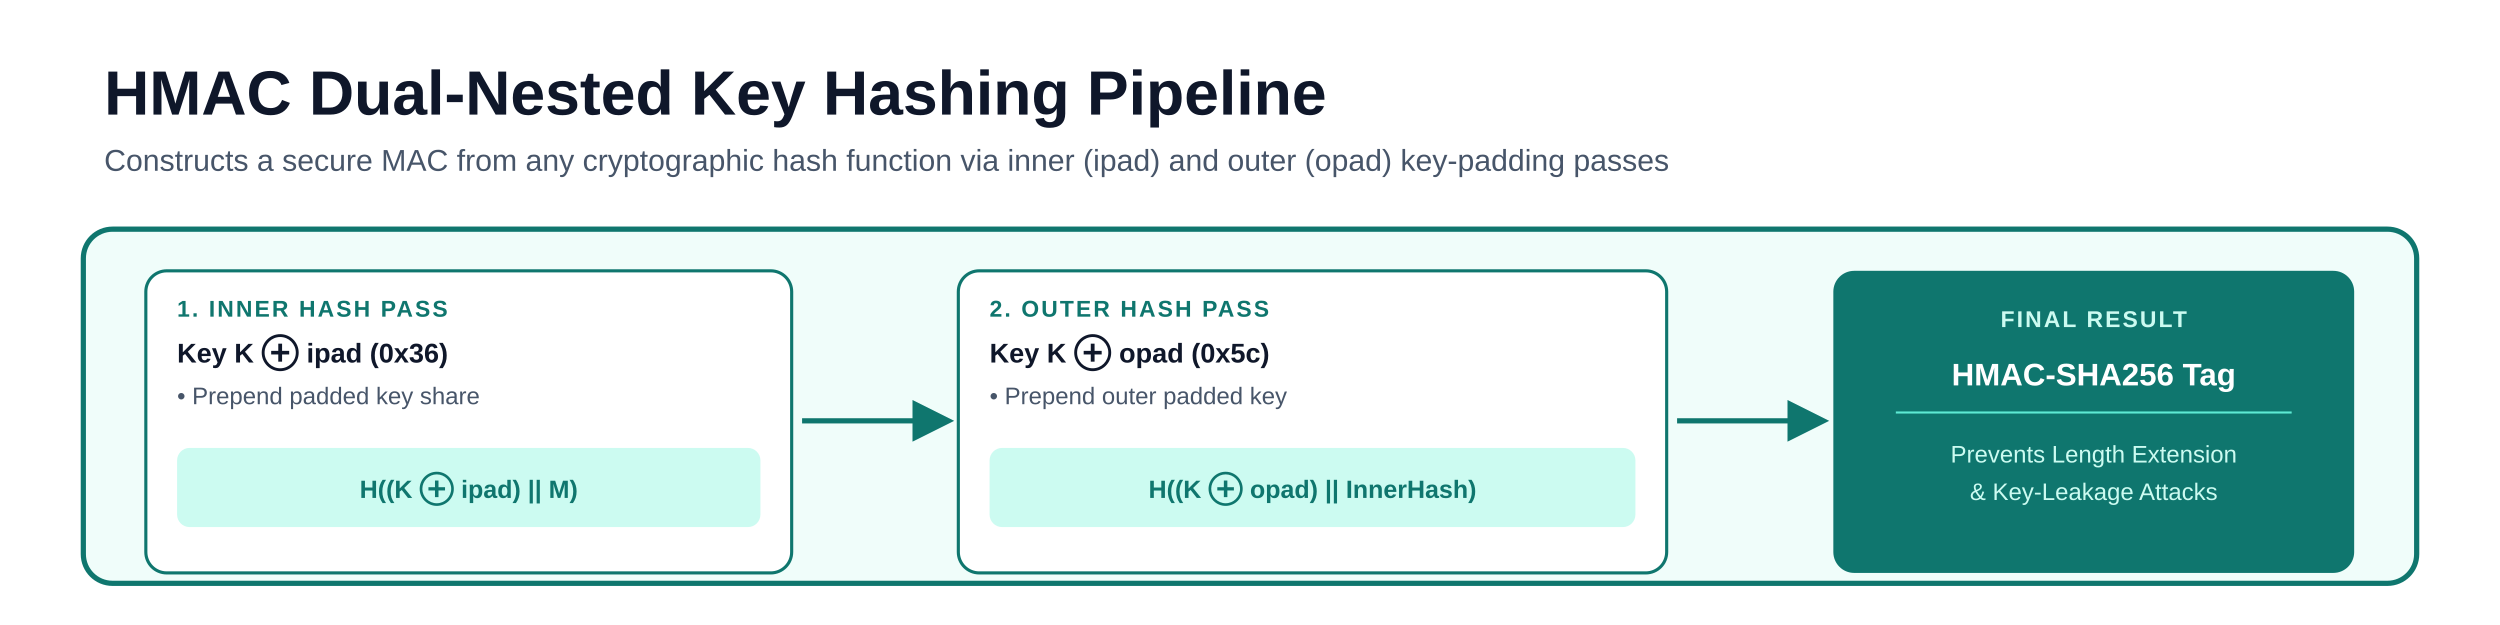
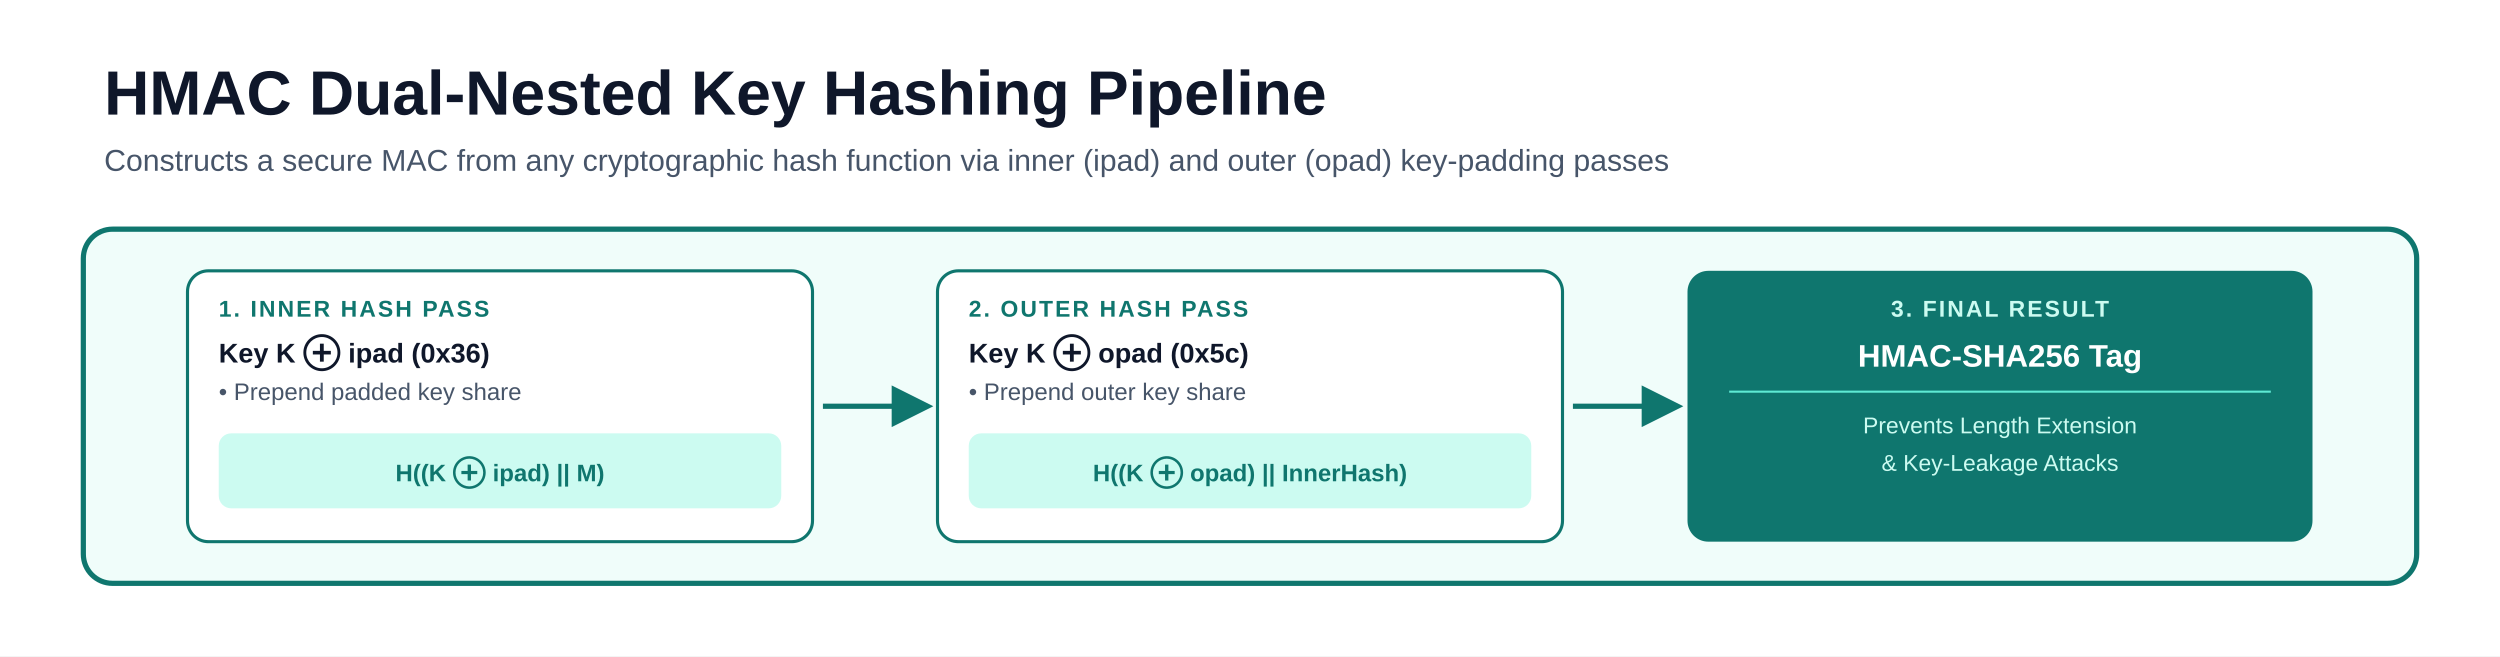
- <svg xmlns="http://www.w3.org/2000/svg" viewBox="0 0 1200 300" font-family="-apple-system, BlinkMacSystemFont, 'Segoe UI', Arial, sans-serif">
-   <rect width="1200" height="300" fill="#ffffff" />
+ <svg xmlns="http://www.w3.org/2000/svg" viewBox="0 0 1200 315" font-family="-apple-system, BlinkMacSystemFont, 'Segoe UI', Arial, sans-serif">
+   <rect width="1200" height="315" fill="#ffffff" />
  <defs>
    <marker id="arrow-teal" viewBox="0 0 10 10" refX="8.5" refY="5" markerWidth="8" markerHeight="8" orient="auto">
      <path d="M0 0 L10 5 L0 10Z" fill="#0f766e" />
    </marker>
  </defs>
  <text x="50" y="55" font-size="30" font-weight="850" fill="#0f172a">HMAC Dual-Nested Key Hashing Pipeline</text>
  <text x="50" y="82" font-size="14.5" fill="#475569">Constructs a secure MAC from any cryptographic hash function via inner (ipad) and outer (opad) key-padding passes</text>
  <rect x="40" y="110" width="1120" height="170" rx="14" fill="#f0fdfa" stroke="#0f766e" stroke-width="2.5" />
-   <rect x="70" y="130" width="310" height="145" rx="10" fill="#ffffff" stroke="#0f766e" stroke-width="1.5" />
-   <text x="85" y="152" font-size="11" font-weight="900" letter-spacing="1" fill="#0f766e">1. INNER HASH PASS</text>
-   <text x="85" y="174" font-size="13" font-weight="800" fill="#0f172a">Key K ⊕ ipad (0x36)</text>
-   <text x="85" y="194" font-size="11.5" fill="#475569">• Prepend padded key share</text>
-   <rect x="85" y="215" width="280" height="38" rx="6" fill="#ccfbf1" />
-   <text x="225" y="239" font-size="12" font-weight="800" fill="#0f766e" text-anchor="middle">H((K ⊕ ipad) || M)</text>
-   <path d="M 385 202 L 455 202" fill="none" stroke="#0f766e" stroke-width="2.5" marker-end="url(#arrow-teal)" />
-   <rect x="460" y="130" width="340" height="145" rx="10" fill="#ffffff" stroke="#0f766e" stroke-width="1.5" />
-   <text x="475" y="152" font-size="11" font-weight="900" letter-spacing="1" fill="#0f766e">2. OUTER HASH PASS</text>
-   <text x="475" y="174" font-size="13" font-weight="800" fill="#0f172a">Key K ⊕ opad (0x5c)</text>
-   <text x="475" y="194" font-size="11.5" fill="#475569">• Prepend outer padded key</text>
-   <rect x="475" y="215" width="310" height="38" rx="6" fill="#ccfbf1" />
-   <text x="630" y="239" font-size="12" font-weight="800" fill="#0f766e" text-anchor="middle">H((K ⊕ opad) || InnerHash)</text>
-   <path d="M 805 202 L 875 202" fill="none" stroke="#0f766e" stroke-width="2.5" marker-end="url(#arrow-teal)" />
-   <rect x="880" y="130" width="250" height="145" rx="10" fill="#0f766e" />
-   <text x="1005" y="157" font-size="11" font-weight="900" letter-spacing="1" fill="#ccfbf1" text-anchor="middle">FINAL RESULT</text>
-   <text x="1005" y="185" font-size="15" font-weight="800" fill="#ffffff" text-anchor="middle">HMAC-SHA256 Tag</text>
-   <line x1="910" y1="198" x2="1100" y2="198" stroke="#5eead4" stroke-width="1" />
-   <text x="1005" y="222" font-size="11.5" fill="#ccfbf1" text-anchor="middle">Prevents Length Extension</text>
-   <text x="1005" y="240" font-size="11.5" fill="#ccfbf1" text-anchor="middle">&amp; Key-Leakage Attacks</text>
+   <rect x="90" y="130" width="300" height="130" rx="10" fill="#ffffff" stroke="#0f766e" stroke-width="1.5" />
+   <text x="105" y="152" font-size="11" font-weight="900" letter-spacing="1" fill="#0f766e">1. INNER HASH PASS</text>
+   <text x="105" y="174" font-size="13" font-weight="800" fill="#0f172a">Key K ⊕ ipad (0x36)</text>
+   <text x="105" y="192" font-size="11.5" fill="#475569">• Prepend padded key share</text>
+   <rect x="105" y="208" width="270" height="36" rx="6" fill="#ccfbf1" />
+   <text x="240" y="231" font-size="11.5" font-weight="800" fill="#0f766e" text-anchor="middle">H((K ⊕ ipad) || M)</text>
+   <path d="M 395 195 L 445 195" fill="none" stroke="#0f766e" stroke-width="2.5" marker-end="url(#arrow-teal)" />
+   <rect x="450" y="130" width="300" height="130" rx="10" fill="#ffffff" stroke="#0f766e" stroke-width="1.5" />
+   <text x="465" y="152" font-size="11" font-weight="900" letter-spacing="1" fill="#0f766e">2. OUTER HASH PASS</text>
+   <text x="465" y="174" font-size="13" font-weight="800" fill="#0f172a">Key K ⊕ opad (0x5c)</text>
+   <text x="465" y="192" font-size="11.5" fill="#475569">• Prepend outer key share</text>
+   <rect x="465" y="208" width="270" height="36" rx="6" fill="#ccfbf1" />
+   <text x="600" y="231" font-size="11.5" font-weight="800" fill="#0f766e" text-anchor="middle">H((K ⊕ opad) || InnerHash)</text>
+   <path d="M 755 195 L 805 195" fill="none" stroke="#0f766e" stroke-width="2.5" marker-end="url(#arrow-teal)" />
+   <rect x="810" y="130" width="300" height="130" rx="10" fill="#0f766e" />
+   <text x="960" y="152" font-size="11" font-weight="900" letter-spacing="1" fill="#ccfbf1" text-anchor="middle">3. FINAL RESULT</text>
+   <text x="960" y="176" font-size="15" font-weight="800" fill="#ffffff" text-anchor="middle">HMAC-SHA256 Tag</text>
+   <line x1="830" y1="188" x2="1090" y2="188" stroke="#5eead4" stroke-width="1" />
+   <text x="960" y="208" font-size="11" fill="#ccfbf1" text-anchor="middle">Prevents Length Extension</text>
+   <text x="960" y="226" font-size="11" fill="#ccfbf1" text-anchor="middle">&amp; Key-Leakage Attacks</text>
</svg>
